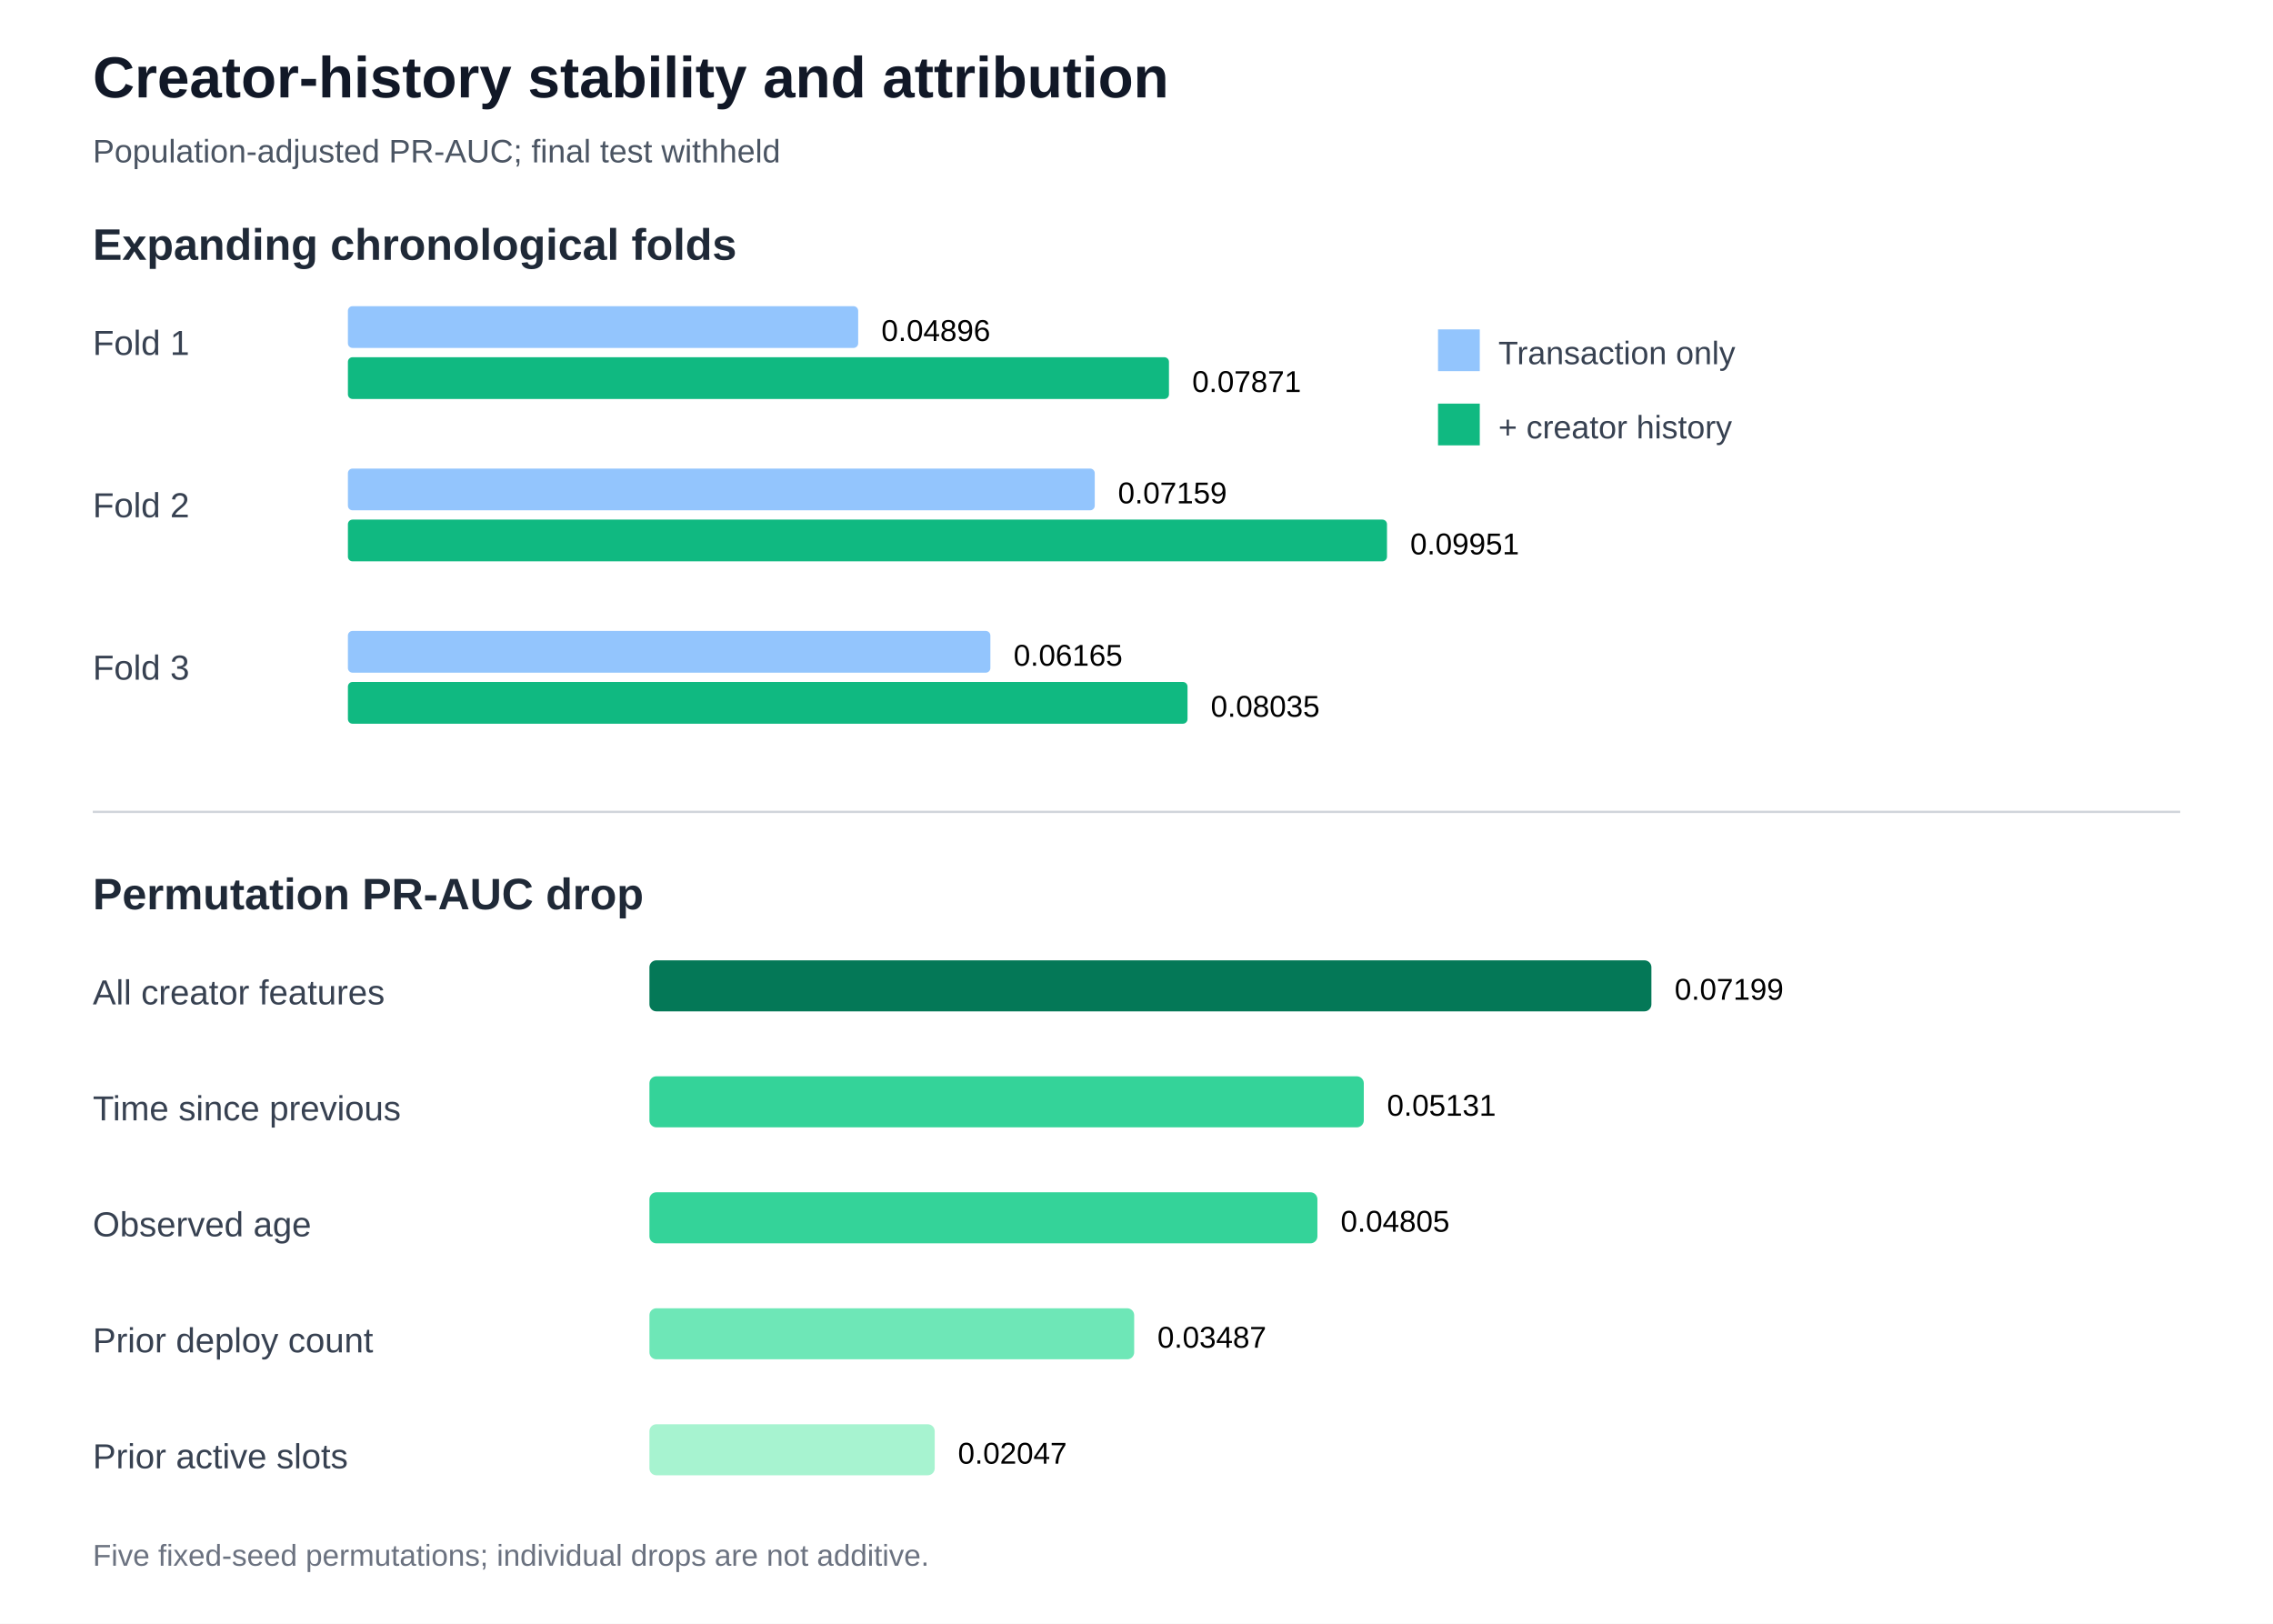
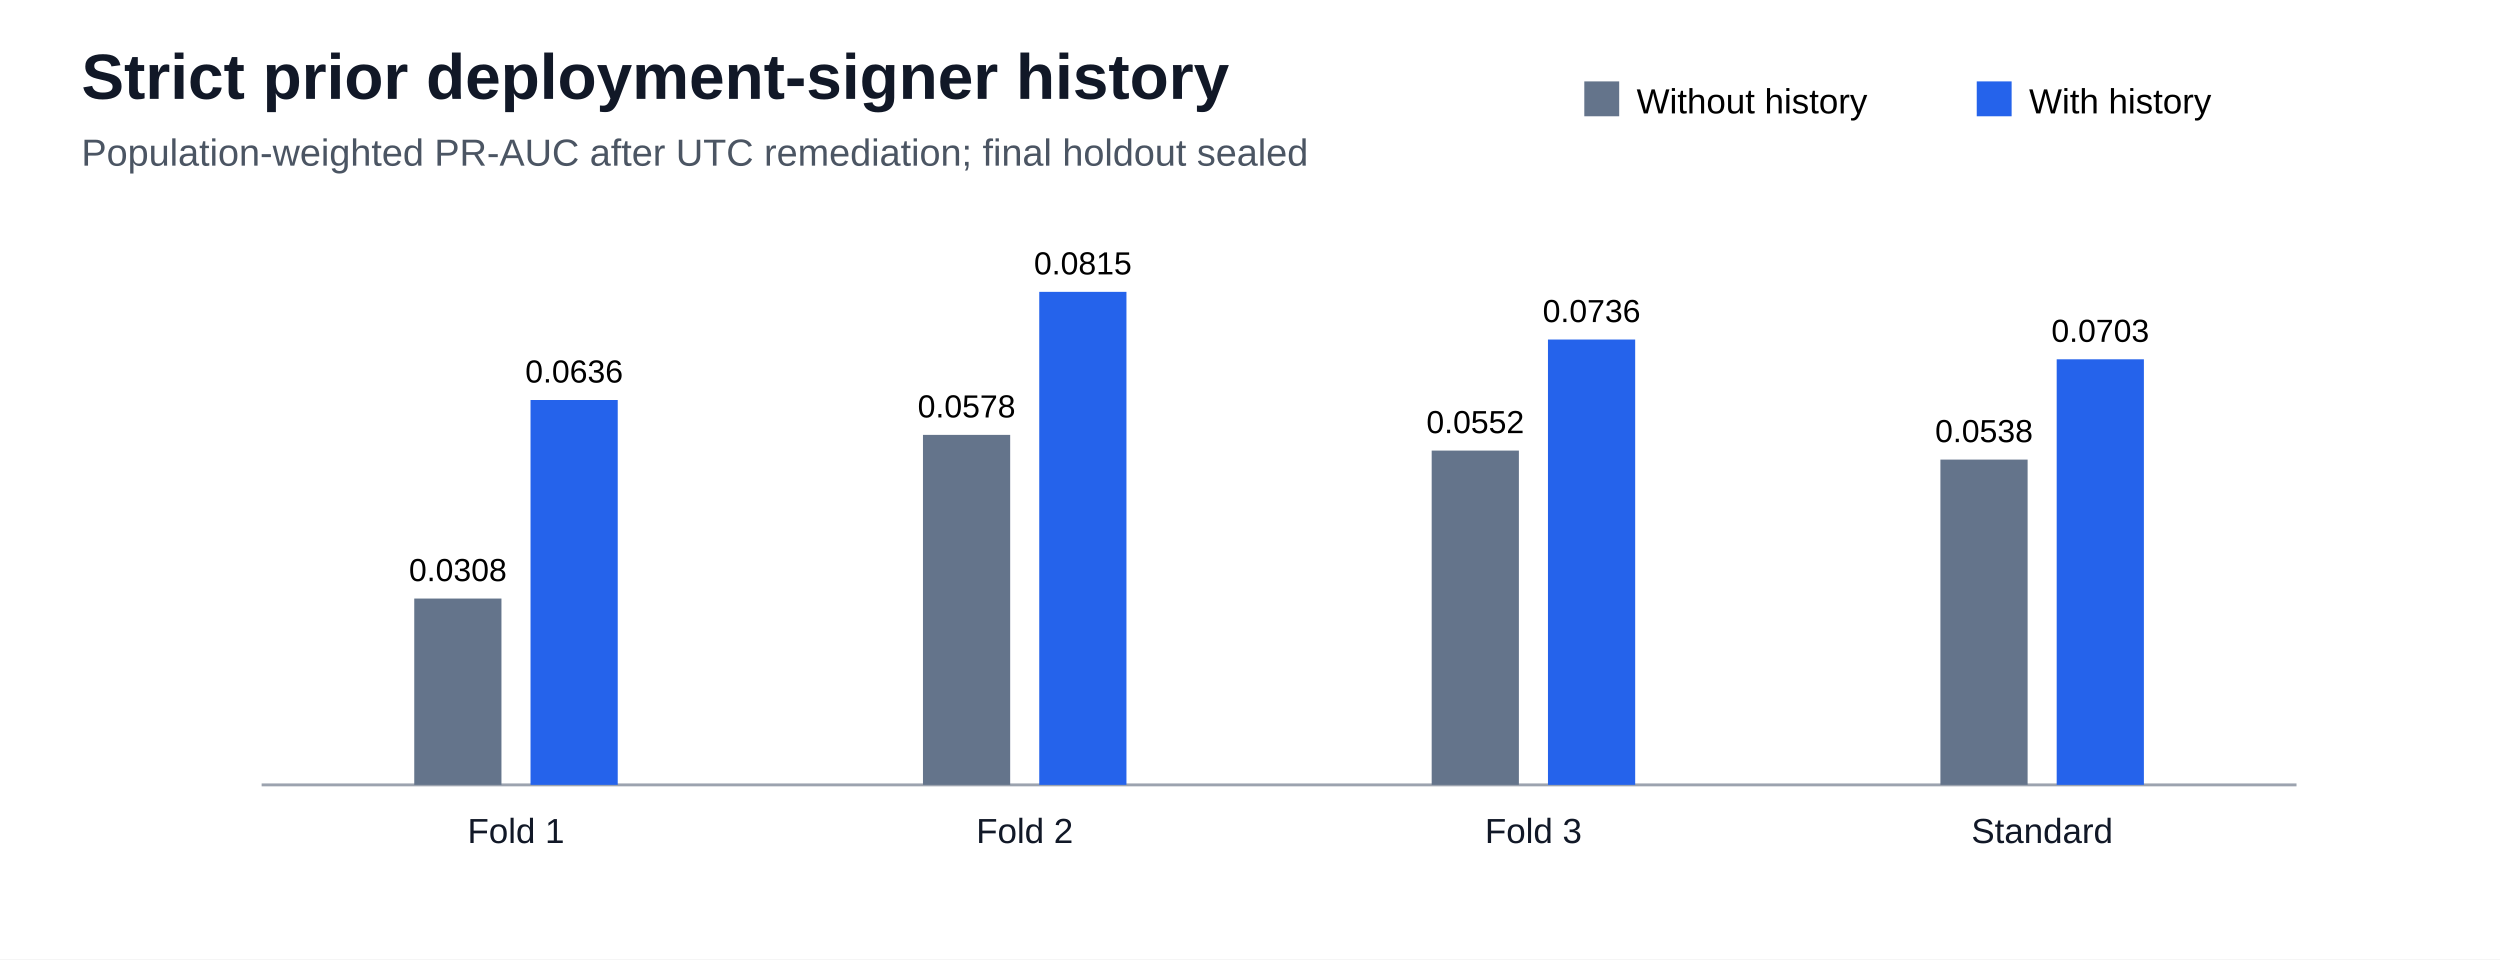
- <svg xmlns="http://www.w3.org/2000/svg" width="980" height="700" viewBox="0 0 980 700" role="img" aria-labelledby="title desc">
-   <rect width="980" height="700" fill="#ffffff" />
-   <text x="40" y="42" font-family="Arial, sans-serif" font-size="25" font-weight="700" fill="#111827">Creator-history stability and attribution</text>
-   <text x="40" y="70" font-family="Arial, sans-serif" font-size="14" fill="#4b5563">Population-adjusted PR-AUC; final test withheld</text>
-   <text x="40" y="112" font-family="Arial, sans-serif" font-size="19" font-weight="700" fill="#1f2937">Expanding chronological folds</text>
-   <text x="40" y="153" font-family="Arial, sans-serif" font-size="15" fill="#374151">Fold 1</text>
-   <rect x="150" y="132" width="220" height="18" rx="2" fill="#93c5fd" />
-   <rect x="150" y="154" width="354" height="18" rx="2" fill="#10b981" />
-   <text x="380" y="147" font-family="Arial, sans-serif" font-size="13">0.04896</text>
-   <text x="514" y="169" font-family="Arial, sans-serif" font-size="13">0.07871</text>
-   <text x="40" y="223" font-family="Arial, sans-serif" font-size="15" fill="#374151">Fold 2</text>
-   <rect x="150" y="202" width="322" height="18" rx="2" fill="#93c5fd" />
-   <rect x="150" y="224" width="448" height="18" rx="2" fill="#10b981" />
-   <text x="482" y="217" font-family="Arial, sans-serif" font-size="13">0.07159</text>
-   <text x="608" y="239" font-family="Arial, sans-serif" font-size="13">0.09951</text>
-   <text x="40" y="293" font-family="Arial, sans-serif" font-size="15" fill="#374151">Fold 3</text>
-   <rect x="150" y="272" width="277" height="18" rx="2" fill="#93c5fd" />
-   <rect x="150" y="294" width="362" height="18" rx="2" fill="#10b981" />
-   <text x="437" y="287" font-family="Arial, sans-serif" font-size="13">0.06165</text>
-   <text x="522" y="309" font-family="Arial, sans-serif" font-size="13">0.08035</text>
-   <rect x="620" y="142" width="18" height="18" fill="#93c5fd" />
-   <text x="646" y="157" font-family="Arial, sans-serif" font-size="14" fill="#374151">Transaction only</text>
-   <rect x="620" y="174" width="18" height="18" fill="#10b981" />
-   <text x="646" y="189" font-family="Arial, sans-serif" font-size="14" fill="#374151">+ creator history</text>
-   <line x1="40" y1="350" x2="940" y2="350" stroke="#d1d5db" />
-   <text x="40" y="392" font-family="Arial, sans-serif" font-size="19" font-weight="700" fill="#1f2937">Permutation PR-AUC drop</text>
-   <text x="40" y="433" font-family="Arial, sans-serif" font-size="15" fill="#374151">All creator features</text>
-   <rect x="280" y="414" width="432" height="22" rx="3" fill="#047857" />
-   <text x="722" y="431" font-family="Arial, sans-serif" font-size="13">0.07199</text>
-   <text x="40" y="483" font-family="Arial, sans-serif" font-size="15" fill="#374151">Time since previous</text>
-   <rect x="280" y="464" width="308" height="22" rx="3" fill="#34d399" />
-   <text x="598" y="481" font-family="Arial, sans-serif" font-size="13">0.05131</text>
-   <text x="40" y="533" font-family="Arial, sans-serif" font-size="15" fill="#374151">Observed age</text>
-   <rect x="280" y="514" width="288" height="22" rx="3" fill="#34d399" />
-   <text x="578" y="531" font-family="Arial, sans-serif" font-size="13">0.04805</text>
-   <text x="40" y="583" font-family="Arial, sans-serif" font-size="15" fill="#374151">Prior deploy count</text>
-   <rect x="280" y="564" width="209" height="22" rx="3" fill="#6ee7b7" />
-   <text x="499" y="581" font-family="Arial, sans-serif" font-size="13">0.03487</text>
-   <text x="40" y="633" font-family="Arial, sans-serif" font-size="15" fill="#374151">Prior active slots</text>
-   <rect x="280" y="614" width="123" height="22" rx="3" fill="#a7f3d0" />
-   <text x="413" y="631" font-family="Arial, sans-serif" font-size="13">0.02047</text>
-   <text x="40" y="675" font-family="Arial, sans-serif" font-size="13" fill="#6b7280">Five fixed-seed permutations; individual drops are not additive.</text>
+ <svg xmlns="http://www.w3.org/2000/svg" width="860" height="330" viewBox="0 0 860 330">
+   <rect width="100%" height="100%" fill="#ffffff" />
+   <text x="28" y="34" font-family="Arial" font-size="22" font-weight="700" fill="#111827">Strict prior deployment-signer history</text>
+   <text x="28" y="57" font-family="Arial" font-size="13" fill="#4b5563">Population-weighted PR-AUC after UTC remediation; final holdout sealed</text>
+   <line x1="90" y1="270" x2="790" y2="270" stroke="#9ca3af" />
+   <rect x="142.5" y="205.9" width="30" height="64.1" fill="#64748b" />
+   <rect x="182.5" y="137.6" width="30" height="132.4" fill="#2563eb" />
+   <text x="177.5" y="290" text-anchor="middle" font-family="Arial" font-size="12" fill="#111827">Fold 1</text>
+   <text x="157.5" y="199.9" text-anchor="middle" font-family="Arial" font-size="11">0.0308</text>
+   <text x="197.5" y="131.6" text-anchor="middle" font-family="Arial" font-size="11">0.0636</text>
+   <rect x="317.5" y="149.6" width="30" height="120.4" fill="#64748b" />
+   <rect x="357.5" y="100.4" width="30" height="169.6" fill="#2563eb" />
+   <text x="352.5" y="290" text-anchor="middle" font-family="Arial" font-size="12" fill="#111827">Fold 2</text>
+   <text x="332.5" y="143.6" text-anchor="middle" font-family="Arial" font-size="11">0.0578</text>
+   <text x="372.5" y="94.4" text-anchor="middle" font-family="Arial" font-size="11">0.0815</text>
+   <rect x="492.5" y="155.0" width="30" height="115.0" fill="#64748b" />
+   <rect x="532.5" y="116.8" width="30" height="153.2" fill="#2563eb" />
+   <text x="527.5" y="290" text-anchor="middle" font-family="Arial" font-size="12" fill="#111827">Fold 3</text>
+   <text x="507.5" y="149.0" text-anchor="middle" font-family="Arial" font-size="11">0.0552</text>
+   <text x="547.5" y="110.8" text-anchor="middle" font-family="Arial" font-size="11">0.0736</text>
+   <rect x="667.5" y="158.1" width="30" height="111.9" fill="#64748b" />
+   <rect x="707.5" y="123.6" width="30" height="146.4" fill="#2563eb" />
+   <text x="702.5" y="290" text-anchor="middle" font-family="Arial" font-size="12" fill="#111827">Standard</text>
+   <text x="682.5" y="152.1" text-anchor="middle" font-family="Arial" font-size="11">0.0538</text>
+   <text x="722.5" y="117.6" text-anchor="middle" font-family="Arial" font-size="11">0.0703</text>
+   <rect x="545" y="28" width="12" height="12" fill="#64748b" />
+   <text x="563" y="39" font-family="Arial" font-size="12">Without history</text>
+   <rect x="680" y="28" width="12" height="12" fill="#2563eb" />
+   <text x="698" y="39" font-family="Arial" font-size="12">With history</text>
</svg>
